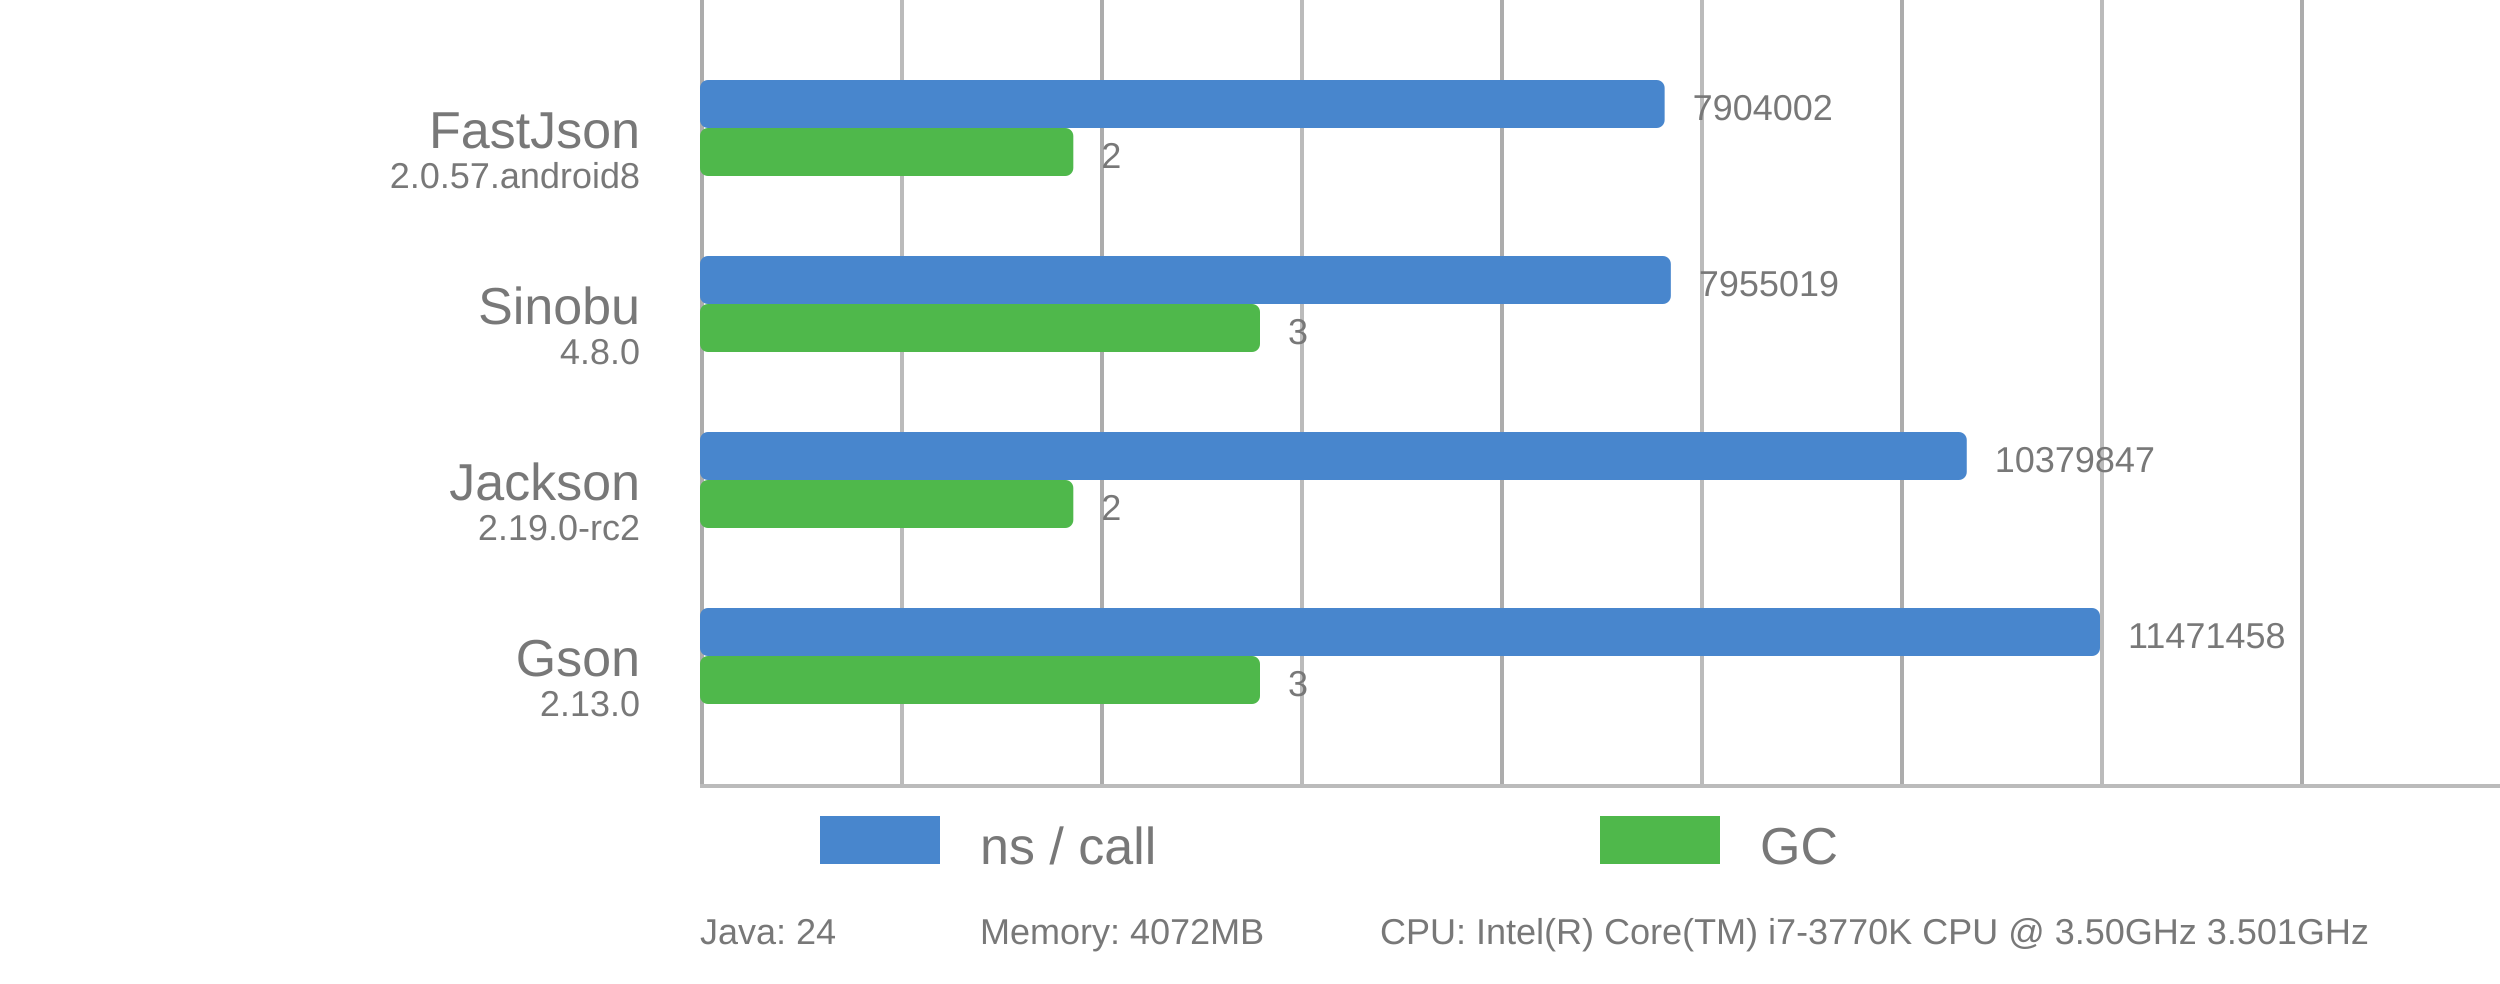
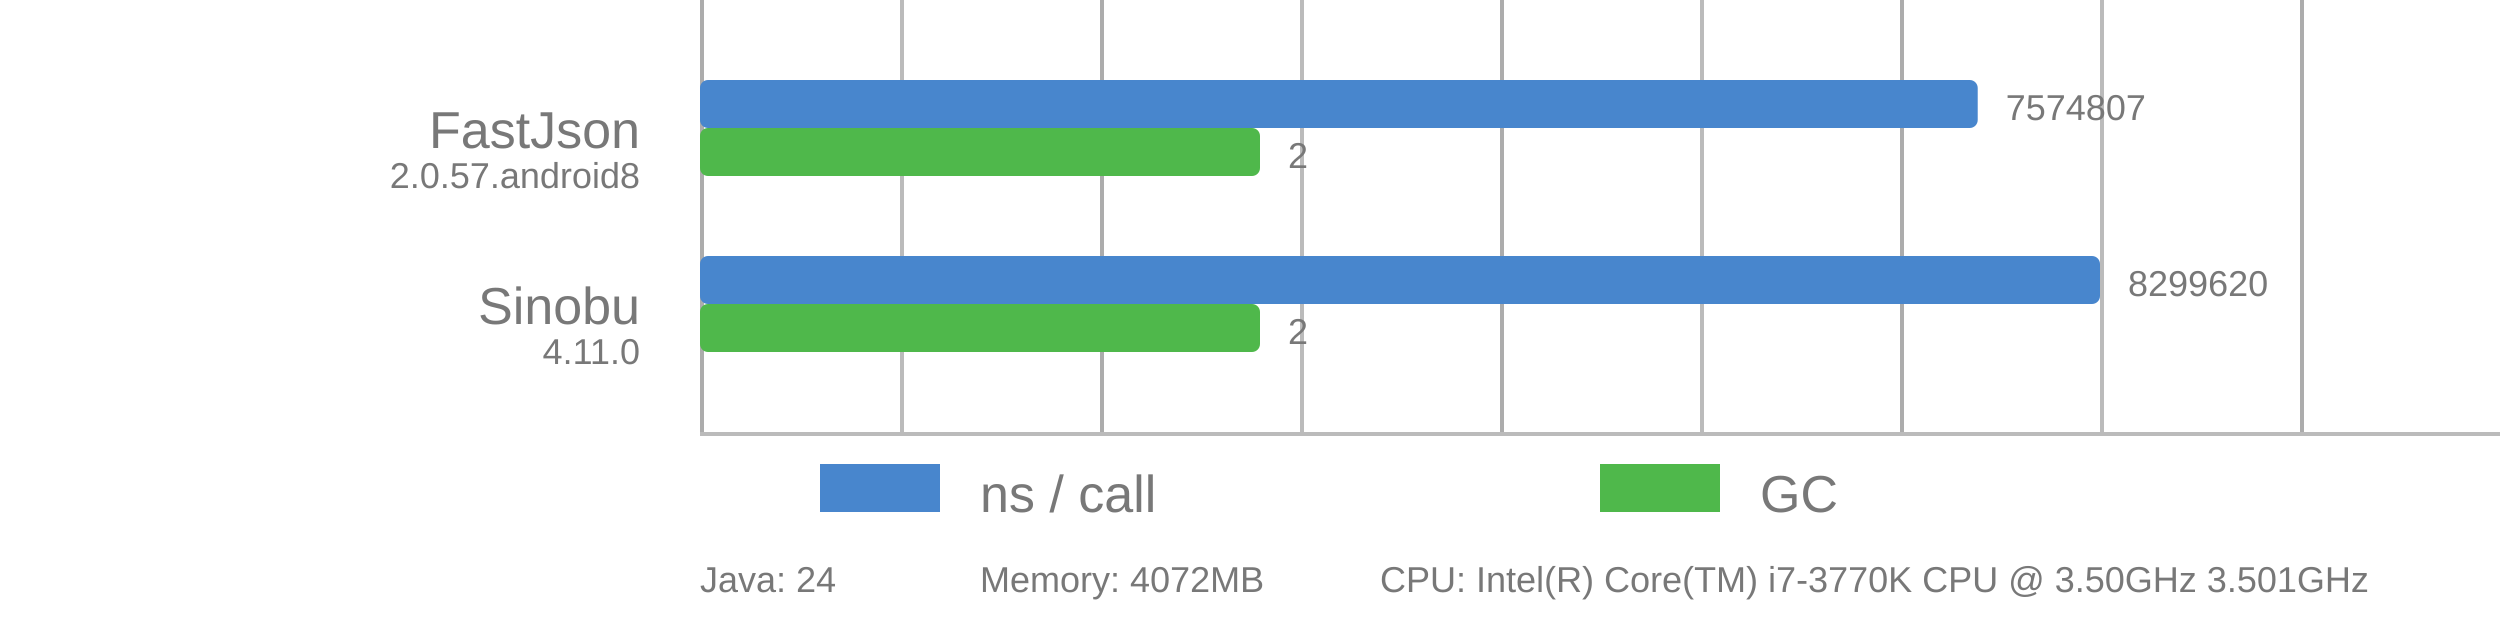
- <svg xmlns="http://www.w3.org/2000/svg" viewBox="0 0 625 246">
+ <svg xmlns="http://www.w3.org/2000/svg" viewBox="0 0 625 158">
  <style>
      text {
          font-family: Arial;
          font-size: 13px;
          fill: #787878;
      }

      .desc {
          font-size: 9px;
      }

      .vline {
          fill: #acacac;
          stroke: none;
          stroke-width: 0;
      }

      .subline {
          fill: #bbb;
          stroke: none;
          stroke-width: 0;
      }

      .bar {
          stroke-linejoin: round;
          height: 12px;
      }
  </style>
-   <rect x="175" y="0" width="1" height="196" class="vline" />
-   <rect x="275" y="0" width="1" height="196" class="vline" />
-   <rect x="375" y="0" width="1" height="196" class="vline" />
-   <rect x="475" y="0" width="1" height="196" class="vline" />
-   <rect x="575" y="0" width="1" height="196" class="vline" />
-   <rect x="225" y="0" width="1" height="196" class="subline" />
-   <rect x="325" y="0" width="1" height="196" class="subline" />
-   <rect x="425" y="0" width="1" height="196" class="subline" />
-   <rect x="525" y="0" width="1" height="196" class="subline" />
-   <rect x="175" y="196" width="450" height="1" class="subline" />
-   <rect x="205" y="204" width="30" fill="#4886CD" class="bar" />
-   <text x="245" y="216">ns / call</text>
-   <rect x="400" y="204" width="30" fill="#4FB84B" class="bar" />
-   <text x="440" y="216">GC</text>
+   <rect x="175" y="0" width="1" height="108" class="vline" />
+   <rect x="275" y="0" width="1" height="108" class="vline" />
+   <rect x="375" y="0" width="1" height="108" class="vline" />
+   <rect x="475" y="0" width="1" height="108" class="vline" />
+   <rect x="575" y="0" width="1" height="108" class="vline" />
+   <rect x="225" y="0" width="1" height="108" class="subline" />
+   <rect x="325" y="0" width="1" height="108" class="subline" />
+   <rect x="425" y="0" width="1" height="108" class="subline" />
+   <rect x="525" y="0" width="1" height="108" class="subline" />
+   <rect x="175" y="108" width="450" height="1" class="subline" />
+   <rect x="205" y="116" width="30" fill="#4886CD" class="bar" />
+   <text x="245" y="128">ns / call</text>
+   <rect x="400" y="116" width="30" fill="#4FB84B" class="bar" />
+   <text x="440" y="128">GC</text>
  <text x="160" y="37" text-anchor="end">FastJson</text>
  <text x="160" y="47" text-anchor="end" class="desc">2.0.57.android8</text>
-   <rect x="175" y="20" width="241.16" rx="2" ry="2" fill="#4886CD" class="bar" />
-   <text x="423.16" y="30" class="desc">7904002</text>
-   <rect x="175" y="32" width="93.33" rx="2" ry="2" fill="#4FB84B" class="bar" />
-   <text x="275.33" y="42" class="desc">2</text>
+   <rect x="175" y="20" width="319.43" rx="2" ry="2" fill="#4886CD" class="bar" />
+   <text x="501.43" y="30" class="desc">7574807</text>
+   <rect x="175" y="32" width="140.00" rx="2" ry="2" fill="#4FB84B" class="bar" />
+   <text x="322.00" y="42" class="desc">2</text>
  <text x="160" y="81" text-anchor="end">Sinobu</text>
-   <text x="160" y="91" text-anchor="end" class="desc">4.8.0</text>
-   <rect x="175" y="64" width="242.71" rx="2" ry="2" fill="#4886CD" class="bar" />
-   <text x="424.71" y="74" class="desc">7955019</text>
+   <text x="160" y="91" text-anchor="end" class="desc">4.11.0</text>
+   <rect x="175" y="64" width="350.00" rx="2" ry="2" fill="#4886CD" class="bar" />
+   <text x="532.00" y="74" class="desc">8299620</text>
  <rect x="175" y="76" width="140.00" rx="2" ry="2" fill="#4FB84B" class="bar" />
-   <text x="322.00" y="86" class="desc">3</text>
-   <text x="160" y="125" text-anchor="end">Jackson</text>
-   <text x="160" y="135" text-anchor="end" class="desc">2.19.0-rc2</text>
-   <rect x="175" y="108" width="316.69" rx="2" ry="2" fill="#4886CD" class="bar" />
-   <text x="498.69" y="118" class="desc">10379847</text>
-   <rect x="175" y="120" width="93.33" rx="2" ry="2" fill="#4FB84B" class="bar" />
-   <text x="275.33" y="130" class="desc">2</text>
-   <text x="160" y="169" text-anchor="end">Gson</text>
-   <text x="160" y="179" text-anchor="end" class="desc">2.13.0</text>
-   <rect x="175" y="152" width="350.00" rx="2" ry="2" fill="#4886CD" class="bar" />
-   <text x="532.00" y="162" class="desc">11471458</text>
-   <rect x="175" y="164" width="140.00" rx="2" ry="2" fill="#4FB84B" class="bar" />
-   <text x="322.00" y="174" class="desc">3</text>
-   <text x="175" y="236" class="desc">Java: 24</text>
-   <text x="245" y="236" class="desc">Memory: 4072MB</text>
-   <text x="345" y="236" class="desc">CPU: Intel(R) Core(TM) i7-3770K CPU @ 3.50GHz 3.501GHz</text>
+   <text x="322.00" y="86" class="desc">2</text>
+   <text x="175" y="148" class="desc">Java: 24</text>
+   <text x="245" y="148" class="desc">Memory: 4072MB</text>
+   <text x="345" y="148" class="desc">CPU: Intel(R) Core(TM) i7-3770K CPU @ 3.50GHz 3.501GHz</text>
</svg>
